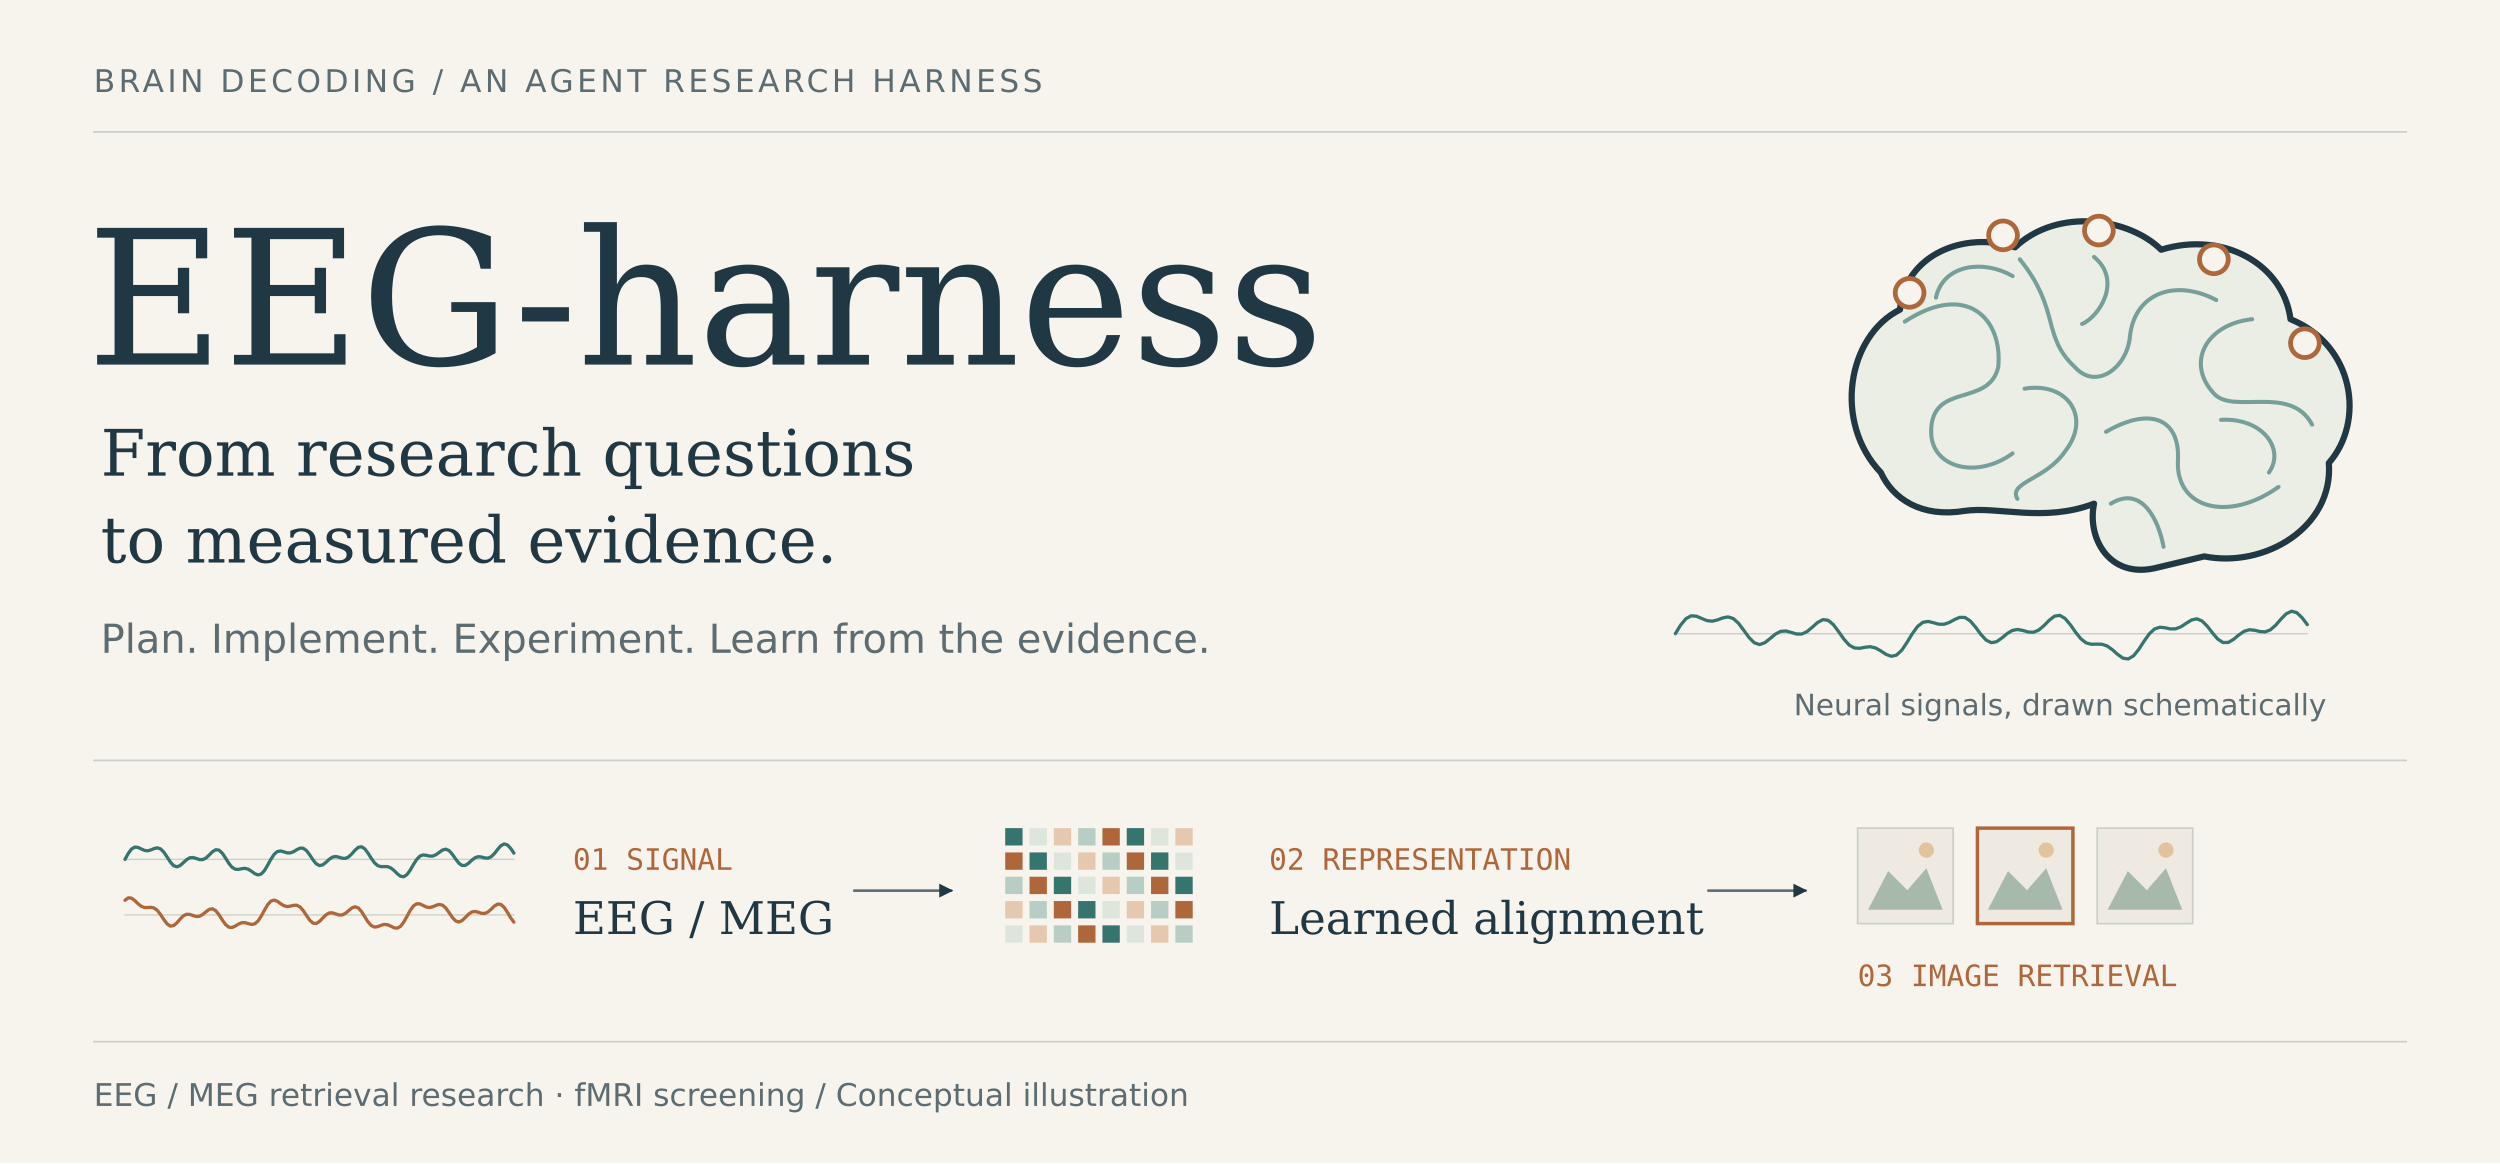
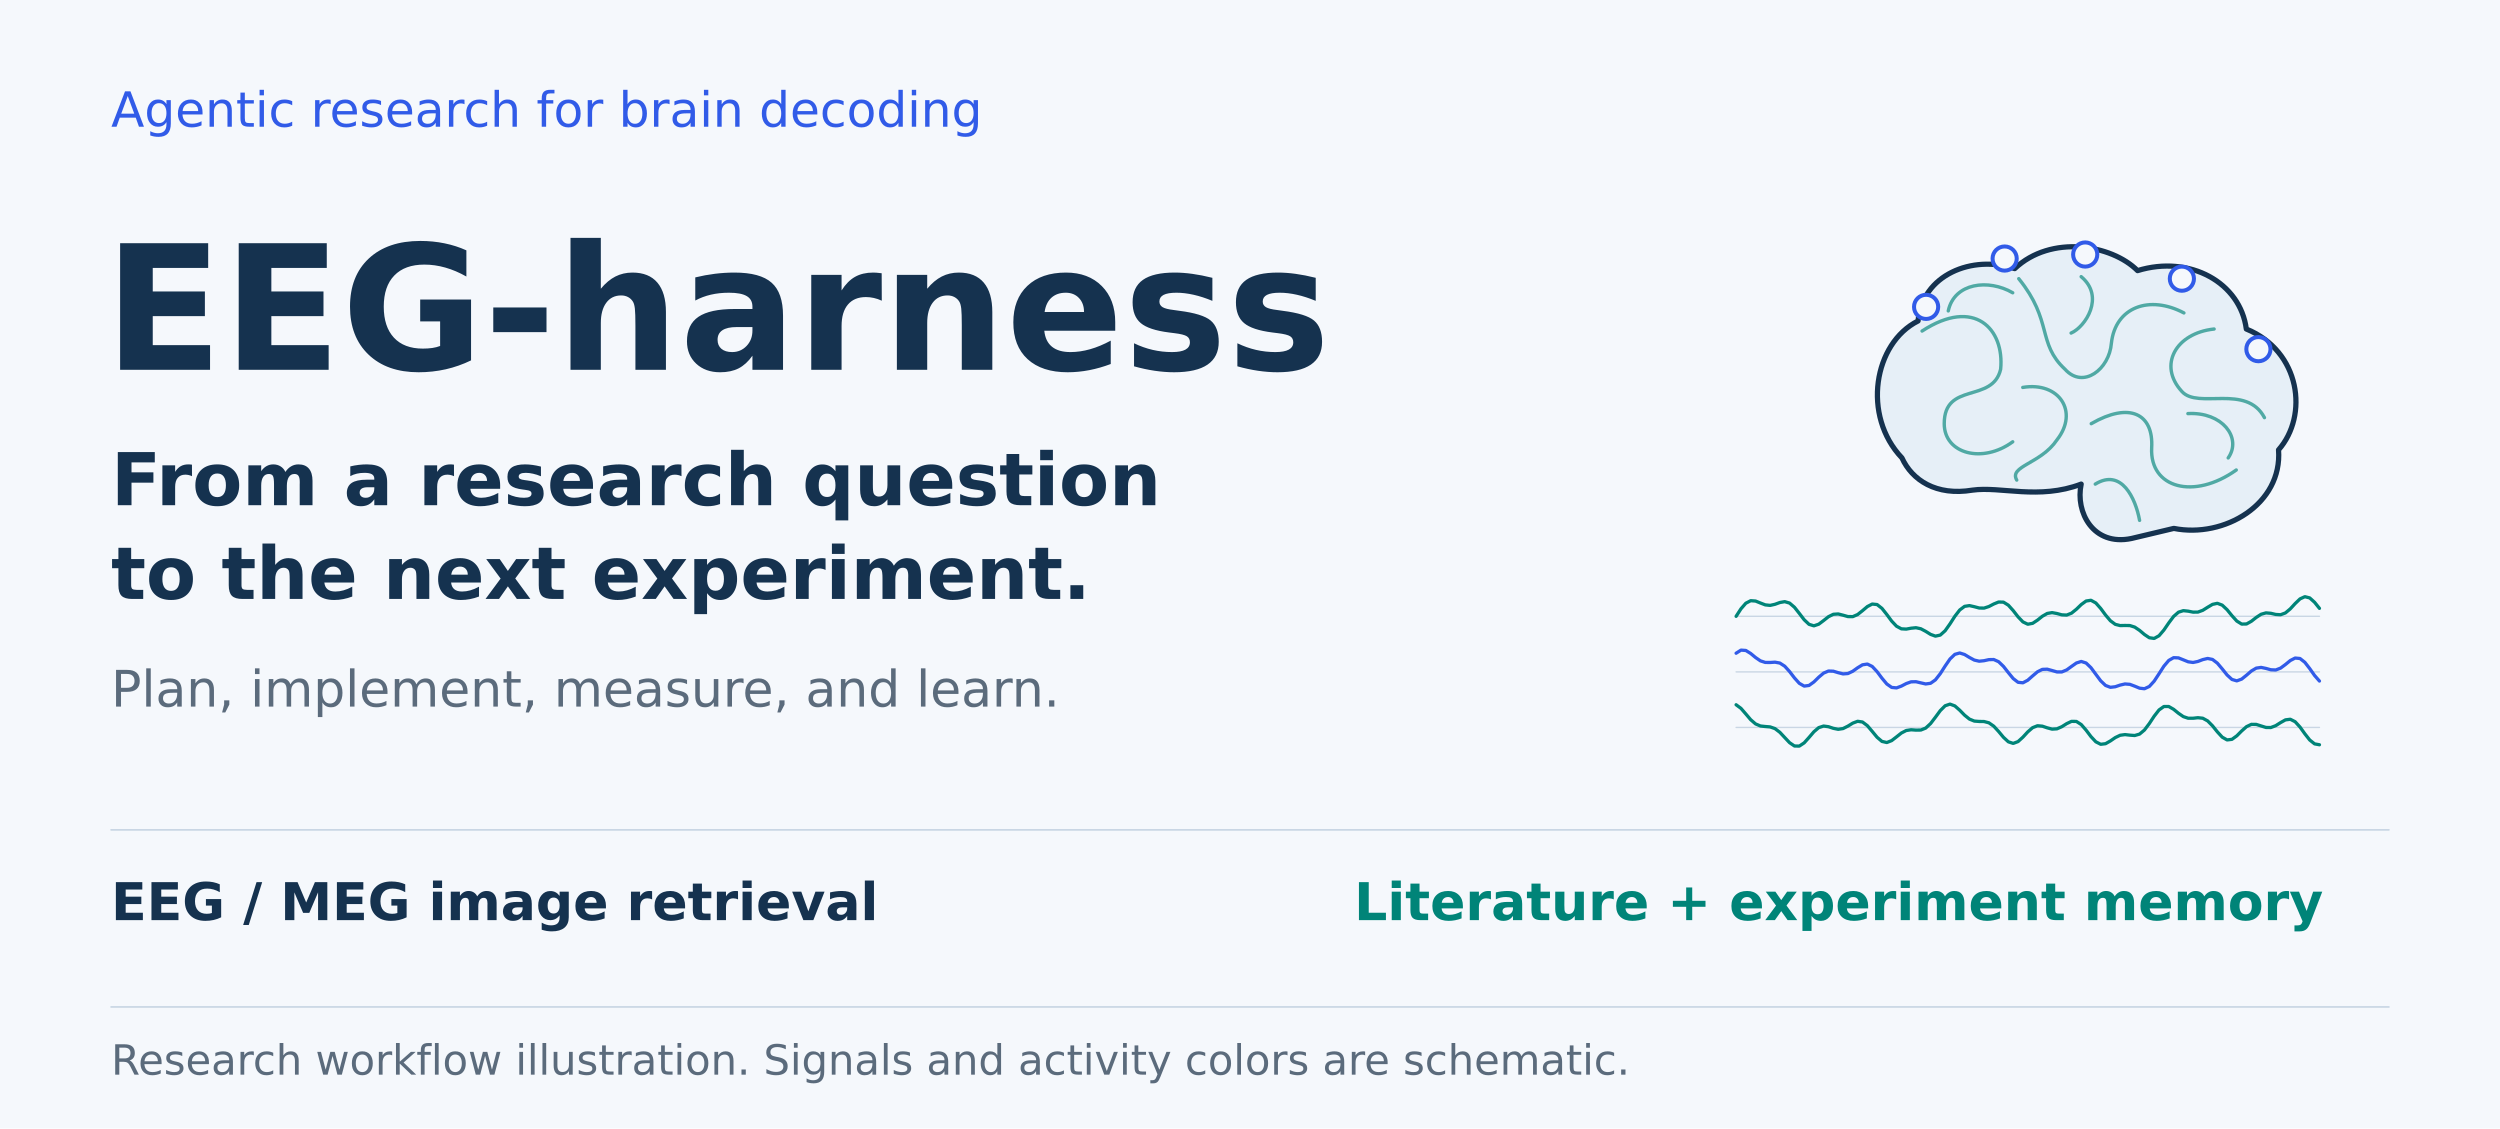
- <svg xmlns="http://www.w3.org/2000/svg" width="1440" height="670" viewBox="0 0 1440 670" role="img" aria-labelledby="title desc">
+ <svg xmlns="http://www.w3.org/2000/svg" width="1440" height="650" viewBox="0 0 1440 650" role="img" aria-labelledby="title desc">
  <defs>
    <marker id="arrow-ink" markerWidth="9" markerHeight="9" refX="7" refY="4" orient="auto" markerUnits="userSpaceOnUse">
-       <path d="M0 0 L8 4 L0 8" fill="#203744" />
+       <path d="M0 0 L8 4 L0 8" fill="#15324F" />
    </marker>
    <marker id="arrow-teal" markerWidth="9" markerHeight="9" refX="7" refY="4" orient="auto" markerUnits="userSpaceOnUse">
-       <path d="M0 0 L8 4 L0 8" fill="#35756E" />
+       <path d="M0 0 L8 4 L0 8" fill="#008478" />
    </marker>
-     <marker id="arrow-rust" markerWidth="9" markerHeight="9" refX="7" refY="4" orient="auto" markerUnits="userSpaceOnUse">
-       <path d="M0 0 L8 4 L0 8" fill="#AE663B" />
+     <marker id="arrow-blue" markerWidth="9" markerHeight="9" refX="7" refY="4" orient="auto" markerUnits="userSpaceOnUse">
+       <path d="M0 0 L8 4 L0 8" fill="#315BE8" />
    </marker>
  </defs>
-   <rect width="1440" height="670" fill="#F7F4EE" />
-   <text x="54" y="53" fill="#5C6C70" font-family="DejaVu Sans" font-size="18" font-weight="normal" text-anchor="start" letter-spacing="2">BRAIN DECODING  /  AN AGENT RESEARCH HARNESS</text>
-   <path d="M54 76 H1386" fill="none" stroke="#CCCFC7" stroke-width="1" stroke-linecap="round" stroke-linejoin="round" opacity="1" />
-   <text x="50" y="210" fill="#203744" font-family="DejaVu Serif" font-size="108" font-weight="normal" text-anchor="start" letter-spacing="0">EEG-harness</text>
-   <text x="58" y="274" fill="#203744" font-family="DejaVu Serif" font-size="37" font-weight="normal" text-anchor="start" letter-spacing="0">From research questions</text>
-   <text x="58" y="324" fill="#203744" font-family="DejaVu Serif" font-size="37" font-weight="normal" text-anchor="start" letter-spacing="0">to measured evidence.</text>
-   <text x="58" y="376" fill="#5C6C70" font-family="DejaVu Sans" font-size="23" font-weight="normal" text-anchor="start" letter-spacing="0">Plan. Implement. Experiment. Learn from the evidence.</text>
-   <g transform="translate(1053 119) scale(1.38)">
-     <path d="M22 111 C2 90 8 54 30 43 C32 20 57 10 78 17 C96 0 126 5 139 18 C165 10 190 24 193 47 C220 58 224 90 209 107 C211 134 182 151 157 146 L136 151 C117 155 108 138 111 124 C90 132 71 125 57 127 C39 130 27 122 22 111 Z" fill="#EBEEE5" stroke="#203744" stroke-width="2.6" stroke-linecap="round" stroke-linejoin="round" opacity="1" />
-     <path d="M32 48 C58 31 73 47 71 67 C67 84 43 73 43 94 C43 109 62 114 77 103" fill="none" stroke="#35756E" stroke-width="1.7" stroke-linecap="round" stroke-linejoin="round" opacity="0.65" />
-     <path d="M80 22 C97 43 89 54 103 67 C112 77 125 67 126 54 C128 36 145 30 162 39" fill="none" stroke="#35756E" stroke-width="1.7" stroke-linecap="round" stroke-linejoin="round" opacity="0.65" />
-     <path d="M45 38 C48 24 65 22 77 29" fill="none" stroke="#35756E" stroke-width="1.7" stroke-linecap="round" stroke-linejoin="round" opacity="0.65" />
-     <path d="M111 21 C123 31 113 46 106 49" fill="none" stroke="#35756E" stroke-width="1.7" stroke-linecap="round" stroke-linejoin="round" opacity="0.65" />
-     <path d="M177 47 C158 49 149 65 161 78 C169 87 193 74 202 91" fill="none" stroke="#35756E" stroke-width="1.7" stroke-linecap="round" stroke-linejoin="round" opacity="0.65" />
-     <path d="M82 76 C100 73 110 88 99 102 C91 114 75 115 79 122" fill="none" stroke="#35756E" stroke-width="1.7" stroke-linecap="round" stroke-linejoin="round" opacity="0.65" />
-     <path d="M116 94 C135 83 147 89 146 106 C145 126 167 132 188 117" fill="none" stroke="#35756E" stroke-width="1.7" stroke-linecap="round" stroke-linejoin="round" opacity="0.65" />
-     <path d="M164 89 C181 88 191 101 184 111" fill="none" stroke="#35756E" stroke-width="1.7" stroke-linecap="round" stroke-linejoin="round" opacity="0.65" />
-     <path d="M118 124 C131 116 138 131 140 142" fill="none" stroke="#35756E" stroke-width="1.7" stroke-linecap="round" stroke-linejoin="round" opacity="0.65" />
-     <circle cx="34" cy="36" r="6" fill="#F7F4EE" stroke="#AE663B" stroke-width="2" />
-     <circle cx="73" cy="12" r="6" fill="#F7F4EE" stroke="#AE663B" stroke-width="2" />
-     <circle cx="113" cy="10" r="6" fill="#F7F4EE" stroke="#AE663B" stroke-width="2" />
-     <circle cx="161" cy="22" r="6" fill="#F7F4EE" stroke="#AE663B" stroke-width="2" />
-     <circle cx="199" cy="57" r="6" fill="#F7F4EE" stroke="#AE663B" stroke-width="2" />
+   <rect width="1440" height="650" fill="#F5F8FC" />
+   <text x="64" y="73" fill="#315BE8" font-family="DejaVu Sans" font-size="28" font-weight="normal" text-anchor="start" letter-spacing="0">Agentic research for brain decoding</text>
+   <text x="60" y="213" fill="#15324F" font-family="DejaVu Sans" font-size="100" font-weight="bold" text-anchor="start" letter-spacing="0">EEG-harness</text>
+   <text x="64" y="291" fill="#15324F" font-family="DejaVu Sans" font-size="42" font-weight="bold" text-anchor="start" letter-spacing="0">From a research question</text>
+   <text x="64" y="345" fill="#15324F" font-family="DejaVu Sans" font-size="42" font-weight="bold" text-anchor="start" letter-spacing="0">to the next experiment.</text>
+   <text x="64" y="407" fill="#5B6B7C" font-family="DejaVu Sans" font-size="29" font-weight="normal" text-anchor="start" letter-spacing="0">Plan, implement, measure, and learn.</text>
+   <g transform="translate(1070 135) scale(1.16)">
+     <path d="M22 111 C2 90 8 54 30 43 C32 20 57 10 78 17 C96 0 126 5 139 18 C165 10 190 24 193 47 C220 58 224 90 209 107 C211 134 182 151 157 146 L136 151 C117 155 108 138 111 124 C90 132 71 125 57 127 C39 130 27 122 22 111 Z" fill="#E6EFF7" stroke="#15324F" stroke-width="2.6" stroke-linecap="round" stroke-linejoin="round" opacity="1" />
+     <path d="M32 48 C58 31 73 47 71 67 C67 84 43 73 43 94 C43 109 62 114 77 103" fill="none" stroke="#008478" stroke-width="1.7" stroke-linecap="round" stroke-linejoin="round" opacity="0.65" />
+     <path d="M80 22 C97 43 89 54 103 67 C112 77 125 67 126 54 C128 36 145 30 162 39" fill="none" stroke="#008478" stroke-width="1.7" stroke-linecap="round" stroke-linejoin="round" opacity="0.65" />
+     <path d="M45 38 C48 24 65 22 77 29" fill="none" stroke="#008478" stroke-width="1.7" stroke-linecap="round" stroke-linejoin="round" opacity="0.65" />
+     <path d="M111 21 C123 31 113 46 106 49" fill="none" stroke="#008478" stroke-width="1.7" stroke-linecap="round" stroke-linejoin="round" opacity="0.65" />
+     <path d="M177 47 C158 49 149 65 161 78 C169 87 193 74 202 91" fill="none" stroke="#008478" stroke-width="1.7" stroke-linecap="round" stroke-linejoin="round" opacity="0.65" />
+     <path d="M82 76 C100 73 110 88 99 102 C91 114 75 115 79 122" fill="none" stroke="#008478" stroke-width="1.7" stroke-linecap="round" stroke-linejoin="round" opacity="0.65" />
+     <path d="M116 94 C135 83 147 89 146 106 C145 126 167 132 188 117" fill="none" stroke="#008478" stroke-width="1.7" stroke-linecap="round" stroke-linejoin="round" opacity="0.65" />
+     <path d="M164 89 C181 88 191 101 184 111" fill="none" stroke="#008478" stroke-width="1.7" stroke-linecap="round" stroke-linejoin="round" opacity="0.65" />
+     <path d="M118 124 C131 116 138 131 140 142" fill="none" stroke="#008478" stroke-width="1.7" stroke-linecap="round" stroke-linejoin="round" opacity="0.65" />
+     <circle cx="34" cy="36" r="6" fill="#F5F8FC" stroke="#315BE8" stroke-width="2" />
+     <circle cx="73" cy="12" r="6" fill="#F5F8FC" stroke="#315BE8" stroke-width="2" />
+     <circle cx="113" cy="10" r="6" fill="#F5F8FC" stroke="#315BE8" stroke-width="2" />
+     <circle cx="161" cy="22" r="6" fill="#F5F8FC" stroke="#315BE8" stroke-width="2" />
+     <circle cx="199" cy="57" r="6" fill="#F5F8FC" stroke="#315BE8" stroke-width="2" />
  </g>
-   <path d="M965 365 H1329" fill="none" stroke="#CCCFC7" stroke-width="0.8" stroke-linecap="round" stroke-linejoin="round" opacity="1" />
-   <path d="M965.00 365.00 L968.03 360.05 L971.07 356.38 L974.10 354.71 L977.13 354.94 L980.17 356.24 L983.20 357.47 L986.23 357.80 L989.27 357.08 L992.30 355.92 L995.33 355.34 L998.37 356.28 L1001.40 359.03 L1004.43 363.07 L1007.47 367.25 L1010.50 370.27 L1013.53 371.26 L1016.57 370.18 L1019.60 367.77 L1022.63 365.25 L1025.67 363.66 L1028.70 363.45 L1031.73 364.26 L1034.77 365.18 L1037.80 365.20 L1040.83 363.82 L1043.87 361.29 L1046.90 358.58 L1049.93 356.92 L1052.97 357.25 L1056.00 359.77 L1059.03 363.80 L1062.07 368.13 L1065.10 371.52 L1068.13 373.24 L1071.17 373.42 L1074.20 372.82 L1077.23 372.51 L1080.27 373.19 L1083.30 374.89 L1086.33 376.89 L1089.37 378.04 L1092.40 377.35 L1095.43 374.49 L1098.47 369.97 L1101.50 364.98 L1104.53 360.83 L1107.57 358.45 L1110.60 357.95 L1113.63 358.67 L1116.67 359.52 L1119.70 359.59 L1122.73 358.56 L1125.77 356.89 L1128.80 355.59 L1131.83 355.67 L1134.87 357.66 L1137.90 361.23 L1140.93 365.34 L1143.97 368.67 L1147.00 370.20 L1150.03 369.62 L1153.07 367.50 L1156.10 364.96 L1159.13 363.11 L1162.17 362.57 L1165.20 363.15 L1168.23 364.03 L1171.27 364.18 L1174.30 362.92 L1177.33 360.34 L1180.37 357.25 L1183.40 354.92 L1186.43 354.43 L1189.47 356.22 L1192.50 359.83 L1195.53 364.16 L1198.57 367.93 L1201.60 370.28 L1204.63 371.10 L1207.67 371.02 L1210.70 371.08 L1213.73 372.10 L1216.77 374.26 L1219.80 376.96 L1222.83 379.10 L1225.87 379.56 L1228.90 377.78 L1231.93 374.03 L1234.97 369.35 L1238.00 365.08 L1241.03 362.27 L1244.07 361.28 L1247.10 361.60 L1250.13 362.25 L1253.17 362.21 L1256.20 361.04 L1259.23 359.04 L1262.27 357.14 L1265.30 356.44 L1268.33 357.64 L1271.37 360.65 L1274.40 364.58 L1277.43 368.12 L1280.47 370.11 L1283.50 370.04 L1286.53 368.25 L1289.57 365.73 L1292.60 363.64 L1295.63 362.74 L1298.67 363.02 L1301.70 363.77 L1304.73 363.96 L1307.77 362.77 L1310.80 360.10 L1313.83 356.61 L1316.87 353.54 L1319.90 352.07 L1322.93 352.88 L1325.97 355.76 L1329.00 359.76" fill="none" stroke="#35756E" stroke-width="1.9" stroke-linecap="round" stroke-linejoin="round" opacity="1" />
-   <text x="1340" y="412" fill="#5C6C70" font-family="DejaVu Sans" font-size="17" font-weight="normal" text-anchor="end" letter-spacing="0">Neural signals, drawn schematically</text>
-   <path d="M54 438 H1386" fill="none" stroke="#CCCFC7" stroke-width="1" stroke-linecap="round" stroke-linejoin="round" opacity="1" />
-   <path d="M72 495 H296" fill="none" stroke="#CCCFC7" stroke-width="0.8" stroke-linecap="round" stroke-linejoin="round" opacity="1" />
-   <path d="M72.00 495.00 L73.87 491.60 L75.73 489.07 L77.60 487.93 L79.47 488.09 L81.33 488.98 L83.20 489.83 L85.07 490.05 L86.93 489.56 L88.80 488.76 L90.67 488.36 L92.53 489.00 L94.40 490.89 L96.27 493.67 L98.13 496.55 L100.00 498.62 L101.87 499.30 L103.73 498.56 L105.60 496.91 L107.47 495.17 L109.33 494.08 L111.20 493.93 L113.07 494.49 L114.93 495.12 L116.80 495.14 L118.67 494.19 L120.53 492.45 L122.40 490.58 L124.27 489.44 L126.13 489.67 L128.00 491.40 L129.87 494.18 L131.73 497.15 L133.60 499.48 L135.47 500.67 L137.33 500.79 L139.20 500.38 L141.07 500.16 L142.93 500.63 L144.80 501.80 L146.67 503.17 L148.53 503.96 L150.40 503.49 L152.27 501.53 L154.13 498.42 L156.00 494.98 L157.87 492.13 L159.73 490.49 L161.60 490.15 L163.47 490.65 L165.33 491.24 L167.20 491.28 L169.07 490.57 L170.93 489.42 L172.80 488.53 L174.67 488.59 L176.53 489.95 L178.40 492.41 L180.27 495.23 L182.13 497.53 L184.00 498.57 L185.87 498.18 L187.73 496.72 L189.60 494.97 L191.47 493.70 L193.33 493.33 L195.20 493.73 L197.07 494.33 L198.93 494.44 L200.80 493.57 L202.67 491.79 L204.53 489.67 L206.40 488.07 L208.27 487.74 L210.13 488.96 L212.00 491.44 L213.87 494.42 L215.73 497.01 L217.60 498.63 L219.47 499.19 L221.33 499.14 L223.20 499.18 L225.07 499.88 L226.93 501.36 L228.80 503.22 L230.67 504.70 L232.53 505.01 L234.40 503.78 L236.27 501.21 L238.13 497.99 L240.00 495.05 L241.87 493.13 L243.73 492.44 L245.60 492.66 L247.47 493.11 L249.33 493.08 L251.20 492.28 L253.07 490.90 L254.93 489.60 L256.80 489.12 L258.67 489.94 L260.53 492.01 L262.40 494.71 L264.27 497.15 L266.13 498.52 L268.00 498.47 L269.87 497.23 L271.73 495.50 L273.60 494.07 L275.47 493.44 L277.33 493.64 L279.20 494.15 L281.07 494.28 L282.93 493.47 L284.80 491.63 L286.67 489.23 L288.53 487.12 L290.40 486.11 L292.27 486.67 L294.13 488.65 L296.00 491.40" fill="none" stroke="#35756E" stroke-width="1.9" stroke-linecap="round" stroke-linejoin="round" opacity="1" />
-   <path d="M72 527 H296" fill="none" stroke="#CCCFC7" stroke-width="0.8" stroke-linecap="round" stroke-linejoin="round" opacity="1" />
-   <path d="M72.00 518.56 L73.87 517.16 L75.73 517.31 L77.60 518.68 L79.47 520.51 L81.33 522.01 L83.20 522.73 L85.07 522.75 L86.93 522.61 L88.80 523.01 L90.67 524.43 L92.53 526.86 L94.40 529.72 L96.27 532.18 L98.13 533.43 L100.00 533.14 L101.87 531.56 L103.73 529.41 L105.60 527.55 L107.47 526.62 L109.33 526.69 L111.20 527.36 L113.07 527.92 L114.93 527.76 L116.80 526.71 L118.67 525.14 L120.53 523.80 L122.40 523.46 L124.27 524.55 L126.13 526.90 L128.00 529.85 L129.87 532.47 L131.73 534.03 L133.60 534.25 L135.47 533.44 L137.33 532.29 L139.20 531.50 L141.07 531.45 L142.93 531.98 L144.80 532.46 L146.67 532.17 L148.53 530.61 L150.40 527.81 L152.27 524.36 L154.13 521.17 L156.00 519.06 L157.87 518.45 L159.73 519.14 L161.60 520.48 L163.47 521.67 L165.33 522.17 L167.20 521.95 L169.07 521.46 L170.93 521.42 L172.80 522.40 L174.67 524.51 L176.53 527.33 L178.40 530.02 L180.27 531.72 L182.13 531.94 L184.00 530.77 L185.87 528.83 L187.73 526.96 L189.60 525.87 L191.47 525.78 L193.33 526.39 L195.20 527.02 L197.07 527.03 L198.93 526.12 L200.80 524.54 L202.67 522.99 L204.53 522.29 L206.40 522.99 L208.27 525.11 L210.13 528.09 L212.00 531.05 L213.87 533.15 L215.73 533.99 L217.60 533.73 L219.47 532.98 L221.33 532.47 L223.20 532.65 L225.07 533.46 L226.93 534.38 L228.80 534.63 L230.67 533.61 L232.53 531.20 L234.40 527.85 L236.27 524.42 L238.13 521.82 L240.00 520.57 L241.87 520.67 L243.73 521.55 L245.60 522.44 L247.47 522.74 L249.33 522.28 L251.20 521.45 L253.07 520.93 L254.93 521.38 L256.80 523.06 L258.67 525.66 L260.53 528.41 L262.40 530.42 L264.27 531.07 L266.13 530.27 L268.00 528.50 L269.87 526.60 L271.73 525.30 L273.60 524.98 L275.47 525.43 L277.33 526.05 L279.20 526.14 L281.07 525.31 L282.93 523.67 L284.80 521.87 L286.67 520.74 L288.53 520.95 L290.40 522.68 L292.27 525.52 L294.13 528.63 L296.00 531.15" fill="none" stroke="#AE663B" stroke-width="1.9" stroke-linecap="round" stroke-linejoin="round" opacity="1" />
-   <text x="330" y="501" fill="#AE663B" font-family="DejaVu Sans Mono" font-size="17" font-weight="normal" text-anchor="start" letter-spacing="0">01  SIGNAL</text>
-   <text x="330" y="538" fill="#203744" font-family="DejaVu Serif" font-size="26" font-weight="normal" text-anchor="start" letter-spacing="0">EEG / MEG</text>
-   <path d="M492 513 H548" fill="none" stroke="#5C6C70" stroke-width="1.5" stroke-linecap="round" stroke-linejoin="round" opacity="1" marker-end="url(#arrow-ink)" />
-   <rect x="579" y="477" width="10" height="10" rx="0" fill="#35756E" stroke="none" stroke-width="1.2" />
-   <rect x="593" y="477" width="10" height="10" rx="0" fill="#DEE6DC" stroke="none" stroke-width="1.2" />
-   <rect x="607" y="477" width="10" height="10" rx="0" fill="#E6C8AF" stroke="none" stroke-width="1.2" />
-   <rect x="621" y="477" width="10" height="10" rx="0" fill="#B8CEC4" stroke="none" stroke-width="1.2" />
-   <rect x="635" y="477" width="10" height="10" rx="0" fill="#AE663B" stroke="none" stroke-width="1.2" />
-   <rect x="649" y="477" width="10" height="10" rx="0" fill="#35756E" stroke="none" stroke-width="1.2" />
-   <rect x="663" y="477" width="10" height="10" rx="0" fill="#DEE6DC" stroke="none" stroke-width="1.2" />
-   <rect x="677" y="477" width="10" height="10" rx="0" fill="#E6C8AF" stroke="none" stroke-width="1.2" />
-   <rect x="579" y="491" width="10" height="10" rx="0" fill="#AE663B" stroke="none" stroke-width="1.2" />
-   <rect x="593" y="491" width="10" height="10" rx="0" fill="#35756E" stroke="none" stroke-width="1.2" />
-   <rect x="607" y="491" width="10" height="10" rx="0" fill="#DEE6DC" stroke="none" stroke-width="1.2" />
-   <rect x="621" y="491" width="10" height="10" rx="0" fill="#E6C8AF" stroke="none" stroke-width="1.2" />
-   <rect x="635" y="491" width="10" height="10" rx="0" fill="#B8CEC4" stroke="none" stroke-width="1.2" />
-   <rect x="649" y="491" width="10" height="10" rx="0" fill="#AE663B" stroke="none" stroke-width="1.2" />
-   <rect x="663" y="491" width="10" height="10" rx="0" fill="#35756E" stroke="none" stroke-width="1.2" />
-   <rect x="677" y="491" width="10" height="10" rx="0" fill="#DEE6DC" stroke="none" stroke-width="1.2" />
-   <rect x="579" y="505" width="10" height="10" rx="0" fill="#B8CEC4" stroke="none" stroke-width="1.2" />
-   <rect x="593" y="505" width="10" height="10" rx="0" fill="#AE663B" stroke="none" stroke-width="1.2" />
-   <rect x="607" y="505" width="10" height="10" rx="0" fill="#35756E" stroke="none" stroke-width="1.2" />
-   <rect x="621" y="505" width="10" height="10" rx="0" fill="#DEE6DC" stroke="none" stroke-width="1.2" />
-   <rect x="635" y="505" width="10" height="10" rx="0" fill="#E6C8AF" stroke="none" stroke-width="1.2" />
-   <rect x="649" y="505" width="10" height="10" rx="0" fill="#B8CEC4" stroke="none" stroke-width="1.2" />
-   <rect x="663" y="505" width="10" height="10" rx="0" fill="#AE663B" stroke="none" stroke-width="1.2" />
-   <rect x="677" y="505" width="10" height="10" rx="0" fill="#35756E" stroke="none" stroke-width="1.2" />
-   <rect x="579" y="519" width="10" height="10" rx="0" fill="#E6C8AF" stroke="none" stroke-width="1.2" />
-   <rect x="593" y="519" width="10" height="10" rx="0" fill="#B8CEC4" stroke="none" stroke-width="1.2" />
-   <rect x="607" y="519" width="10" height="10" rx="0" fill="#AE663B" stroke="none" stroke-width="1.2" />
-   <rect x="621" y="519" width="10" height="10" rx="0" fill="#35756E" stroke="none" stroke-width="1.2" />
-   <rect x="635" y="519" width="10" height="10" rx="0" fill="#DEE6DC" stroke="none" stroke-width="1.2" />
-   <rect x="649" y="519" width="10" height="10" rx="0" fill="#E6C8AF" stroke="none" stroke-width="1.2" />
-   <rect x="663" y="519" width="10" height="10" rx="0" fill="#B8CEC4" stroke="none" stroke-width="1.2" />
-   <rect x="677" y="519" width="10" height="10" rx="0" fill="#AE663B" stroke="none" stroke-width="1.2" />
-   <rect x="579" y="533" width="10" height="10" rx="0" fill="#DEE6DC" stroke="none" stroke-width="1.2" />
-   <rect x="593" y="533" width="10" height="10" rx="0" fill="#E6C8AF" stroke="none" stroke-width="1.2" />
-   <rect x="607" y="533" width="10" height="10" rx="0" fill="#B8CEC4" stroke="none" stroke-width="1.2" />
-   <rect x="621" y="533" width="10" height="10" rx="0" fill="#AE663B" stroke="none" stroke-width="1.2" />
-   <rect x="635" y="533" width="10" height="10" rx="0" fill="#35756E" stroke="none" stroke-width="1.2" />
-   <rect x="649" y="533" width="10" height="10" rx="0" fill="#DEE6DC" stroke="none" stroke-width="1.2" />
-   <rect x="663" y="533" width="10" height="10" rx="0" fill="#E6C8AF" stroke="none" stroke-width="1.2" />
-   <rect x="677" y="533" width="10" height="10" rx="0" fill="#B8CEC4" stroke="none" stroke-width="1.2" />
-   <text x="731" y="501" fill="#AE663B" font-family="DejaVu Sans Mono" font-size="17" font-weight="normal" text-anchor="start" letter-spacing="0">02  REPRESENTATION</text>
-   <text x="731" y="538" fill="#203744" font-family="DejaVu Serif" font-size="26" font-weight="normal" text-anchor="start" letter-spacing="0">Learned alignment</text>
-   <path d="M984 513 H1040" fill="none" stroke="#5C6C70" stroke-width="1.5" stroke-linecap="round" stroke-linejoin="round" opacity="1" marker-end="url(#arrow-ink)" />
-   <rect x="1070" y="477" width="55" height="55" rx="0" fill="#EEEAE1" stroke="#CCCFC7" stroke-width="1" />
-   <circle cx="1109.6" cy="489.65" r="4.4" fill="#E3C39D" stroke="none" stroke-width="1" />
-   <path d="M1076 524 L1087.6 501.75 L1098.6 512.75 L1109.6 500.1 L1119 524 Z" fill="#A7B9AA" stroke="none" stroke-width="0" stroke-linecap="round" stroke-linejoin="round" opacity="1" />
-   <rect x="1139" y="477" width="55" height="55" rx="0" fill="#EEEAE1" stroke="#AE663B" stroke-width="2" />
-   <circle cx="1178.6" cy="489.65" r="4.4" fill="#E3C39D" stroke="none" stroke-width="1" />
-   <path d="M1145 524 L1156.6 501.75 L1167.6 512.75 L1178.6 500.1 L1188 524 Z" fill="#A7B9AA" stroke="none" stroke-width="0" stroke-linecap="round" stroke-linejoin="round" opacity="1" />
-   <rect x="1208" y="477" width="55" height="55" rx="0" fill="#EEEAE1" stroke="#CCCFC7" stroke-width="1" />
-   <circle cx="1247.6" cy="489.65" r="4.4" fill="#E3C39D" stroke="none" stroke-width="1" />
-   <path d="M1214 524 L1225.6 501.75 L1236.6 512.75 L1247.6 500.1 L1257 524 Z" fill="#A7B9AA" stroke="none" stroke-width="0" stroke-linecap="round" stroke-linejoin="round" opacity="1" />
-   <text x="1070" y="568" fill="#AE663B" font-family="DejaVu Sans Mono" font-size="17" font-weight="normal" text-anchor="start" letter-spacing="0">03  IMAGE RETRIEVAL</text>
-   <path d="M54 600 H1386" fill="none" stroke="#CCCFC7" stroke-width="1" stroke-linecap="round" stroke-linejoin="round" opacity="1" />
-   <text x="54" y="637" fill="#5C6C70" font-family="DejaVu Sans" font-size="18" font-weight="normal" text-anchor="start" letter-spacing="0">EEG / MEG retrieval research   ·   fMRI screening   /   Conceptual illustration</text>
+   <path d="M1000 355 H1336" fill="none" stroke="#C9D6E4" stroke-width="0.8" stroke-linecap="round" stroke-linejoin="round" opacity="1" />
+   <path d="M1000.00 355.00 L1002.80 350.67 L1005.60 347.45 L1008.40 346.00 L1011.20 346.20 L1014.00 347.34 L1016.80 348.41 L1019.60 348.70 L1022.40 348.07 L1025.20 347.05 L1028.00 346.55 L1030.80 347.37 L1033.60 349.77 L1036.40 353.31 L1039.20 356.97 L1042.00 359.61 L1044.80 360.48 L1047.60 359.53 L1050.40 357.43 L1053.20 355.22 L1056.00 353.83 L1058.80 353.64 L1061.60 354.35 L1064.40 355.15 L1067.20 355.18 L1070.00 353.97 L1072.80 351.75 L1075.60 349.38 L1078.40 347.93 L1081.20 348.22 L1084.00 350.42 L1086.80 353.95 L1089.60 357.74 L1092.40 360.70 L1095.20 362.21 L1098.00 362.36 L1100.80 361.85 L1103.60 361.57 L1106.40 362.17 L1109.20 363.66 L1112.00 365.40 L1114.80 366.41 L1117.60 365.81 L1120.40 363.30 L1123.20 359.35 L1126.00 354.98 L1128.80 351.35 L1131.60 349.26 L1134.40 348.83 L1137.20 349.46 L1140.00 350.21 L1142.80 350.27 L1145.60 349.36 L1148.40 347.90 L1151.20 346.76 L1154.00 346.84 L1156.80 348.58 L1159.60 351.70 L1162.40 355.30 L1165.20 358.21 L1168.00 359.55 L1170.80 359.04 L1173.60 357.19 L1176.40 354.96 L1179.20 353.35 L1182.00 352.87 L1184.80 353.38 L1187.60 354.15 L1190.40 354.28 L1193.20 353.18 L1196.00 350.92 L1198.80 348.22 L1201.60 346.18 L1204.40 345.76 L1207.20 347.31 L1210.00 350.47 L1212.80 354.26 L1215.60 357.56 L1218.40 359.62 L1221.20 360.33 L1224.00 360.27 L1226.80 360.32 L1229.60 361.21 L1232.40 363.10 L1235.20 365.47 L1238.00 367.34 L1240.80 367.74 L1243.60 366.18 L1246.40 362.90 L1249.20 358.81 L1252.00 355.07 L1254.80 352.62 L1257.60 351.74 L1260.40 352.03 L1263.20 352.59 L1266.00 352.56 L1268.80 351.54 L1271.60 349.78 L1274.40 348.12 L1277.20 347.51 L1280.00 348.56 L1282.80 351.19 L1285.60 354.63 L1288.40 357.73 L1291.20 359.47 L1294.00 359.41 L1296.80 357.84 L1299.60 355.64 L1302.40 353.81 L1305.20 353.02 L1308.00 353.26 L1310.80 353.92 L1313.60 354.09 L1316.40 353.05 L1319.20 350.71 L1322.00 347.66 L1324.80 344.97 L1327.60 343.69 L1330.40 344.40 L1333.20 346.92 L1336.00 350.41" fill="none" stroke="#008478" stroke-width="1.9" stroke-linecap="round" stroke-linejoin="round" opacity="1" />
+   <path d="M1000 387 H1336" fill="none" stroke="#C9D6E4" stroke-width="0.8" stroke-linecap="round" stroke-linejoin="round" opacity="1" />
+   <path d="M1000.00 376.25 L1002.80 374.47 L1005.60 374.67 L1008.40 376.41 L1011.20 378.73 L1014.00 380.65 L1016.80 381.56 L1019.60 381.59 L1022.40 381.41 L1025.20 381.92 L1028.00 383.73 L1030.80 386.82 L1033.60 390.47 L1036.40 393.59 L1039.20 395.19 L1042.00 394.82 L1044.80 392.80 L1047.60 390.06 L1050.40 387.70 L1053.20 386.51 L1056.00 386.61 L1058.80 387.46 L1061.60 388.17 L1064.40 387.96 L1067.20 386.63 L1070.00 384.63 L1072.80 382.93 L1075.60 382.50 L1078.40 383.88 L1081.20 386.88 L1084.00 390.63 L1086.80 393.97 L1089.60 395.95 L1092.40 396.23 L1095.20 395.19 L1098.00 393.73 L1100.80 392.73 L1103.60 392.67 L1106.40 393.33 L1109.20 393.96 L1112.00 393.58 L1114.80 391.60 L1117.60 388.03 L1120.40 383.64 L1123.20 379.58 L1126.00 376.90 L1128.80 376.12 L1131.60 377.00 L1134.40 378.70 L1137.20 380.21 L1140.00 380.85 L1142.80 380.57 L1145.60 379.95 L1148.40 379.89 L1151.20 381.14 L1154.00 383.84 L1156.80 387.42 L1159.60 390.84 L1162.40 393.01 L1165.20 393.29 L1168.00 391.80 L1170.80 389.32 L1173.60 386.95 L1176.40 385.56 L1179.20 385.45 L1182.00 386.22 L1184.80 387.03 L1187.60 387.04 L1190.40 385.88 L1193.20 383.86 L1196.00 381.89 L1198.80 381.00 L1201.60 381.90 L1204.40 384.60 L1207.20 388.39 L1210.00 392.15 L1212.80 394.82 L1215.60 395.89 L1218.40 395.56 L1221.20 394.61 L1224.00 393.96 L1226.80 394.18 L1229.60 395.23 L1232.40 396.39 L1235.20 396.71 L1238.00 395.41 L1240.80 392.34 L1243.60 388.08 L1246.40 383.72 L1249.20 380.41 L1252.00 378.82 L1254.80 378.94 L1257.60 380.06 L1260.40 381.20 L1263.20 381.58 L1266.00 381.00 L1268.80 379.93 L1271.60 379.27 L1274.40 379.84 L1277.20 381.98 L1280.00 385.29 L1282.80 388.79 L1285.60 391.36 L1288.40 392.18 L1291.20 391.16 L1294.00 388.91 L1296.80 386.49 L1299.60 384.84 L1302.40 384.43 L1305.20 385.01 L1308.00 385.79 L1310.80 385.91 L1313.60 384.84 L1316.40 382.77 L1319.20 380.47 L1322.00 379.03 L1324.80 379.30 L1327.60 381.50 L1330.40 385.11 L1333.20 389.08 L1336.00 392.28" fill="none" stroke="#315BE8" stroke-width="1.9" stroke-linecap="round" stroke-linejoin="round" opacity="1" />
+   <path d="M1000 419 H1336" fill="none" stroke="#C9D6E4" stroke-width="0.8" stroke-linecap="round" stroke-linejoin="round" opacity="1" />
+   <path d="M1000.00 405.94 L1002.80 408.02 L1005.60 411.25 L1008.40 414.55 L1011.20 416.97 L1014.00 418.17 L1016.80 418.47 L1019.60 418.70 L1022.40 419.68 L1025.20 421.81 L1028.00 424.81 L1030.80 427.79 L1033.60 429.69 L1036.40 429.75 L1039.20 427.89 L1042.00 424.77 L1044.80 421.49 L1047.60 419.11 L1050.40 418.20 L1053.20 418.58 L1056.00 419.52 L1058.80 420.08 L1061.60 419.65 L1064.40 418.24 L1067.20 416.52 L1070.00 415.46 L1072.80 415.88 L1075.60 417.99 L1078.40 421.28 L1081.20 424.67 L1084.00 427.05 L1086.80 427.69 L1089.60 426.59 L1092.40 424.43 L1095.20 422.21 L1098.00 420.77 L1100.80 420.35 L1103.60 420.55 L1106.40 420.50 L1109.20 419.37 L1112.00 416.79 L1114.80 413.13 L1117.60 409.32 L1120.40 406.52 L1123.20 405.57 L1126.00 406.61 L1128.80 409.08 L1131.60 411.94 L1134.40 414.20 L1137.20 415.34 L1140.00 415.56 L1142.80 415.60 L1145.60 416.33 L1148.40 418.28 L1151.20 421.33 L1154.00 424.69 L1156.80 427.28 L1159.60 428.20 L1162.40 427.15 L1165.20 424.60 L1168.00 421.55 L1170.80 419.13 L1173.60 418.03 L1176.40 418.28 L1179.20 419.23 L1182.00 419.98 L1184.80 419.81 L1187.60 418.58 L1190.40 416.82 L1193.20 415.50 L1196.00 415.55 L1198.80 417.35 L1201.60 420.58 L1204.40 424.28 L1207.20 427.28 L1210.00 428.71 L1212.80 428.37 L1215.60 426.77 L1218.40 424.85 L1221.20 423.51 L1224.00 423.13 L1226.80 423.45 L1229.60 423.65 L1232.40 422.84 L1235.20 420.49 L1238.00 416.77 L1240.80 412.53 L1243.60 408.93 L1246.40 406.95 L1249.20 406.95 L1252.00 408.56 L1254.80 410.84 L1257.60 412.77 L1260.40 413.71 L1263.20 413.71 L1266.00 413.40 L1268.80 413.70 L1271.60 415.24 L1274.40 418.07 L1277.20 421.55 L1280.00 424.60 L1282.80 426.20 L1285.60 425.86 L1288.40 423.84 L1291.20 421.03 L1294.00 418.55 L1296.80 417.22 L1299.60 417.26 L1302.40 418.15 L1305.20 419.02 L1308.00 419.06 L1310.80 417.99 L1313.60 416.22 L1316.40 414.65 L1319.20 414.29 L1322.00 415.71 L1324.80 418.78 L1327.60 422.68 L1330.40 426.24 L1333.20 428.47 L1336.00 428.98" fill="none" stroke="#008478" stroke-width="1.9" stroke-linecap="round" stroke-linejoin="round" opacity="1" />
+   <path d="M64 478 H1376" fill="none" stroke="#C9D6E4" stroke-width="1" stroke-linecap="round" stroke-linejoin="round" opacity="1" />
+   <text x="64" y="530" fill="#15324F" font-family="DejaVu Sans" font-size="30" font-weight="bold" text-anchor="start" letter-spacing="0">EEG / MEG image retrieval</text>
+   <text x="780" y="530" fill="#008478" font-family="DejaVu Sans" font-size="30" font-weight="bold" text-anchor="start" letter-spacing="0">Literature + experiment memory</text>
+   <path d="M64 580 H1376" fill="none" stroke="#C9D6E4" stroke-width="1" stroke-linecap="round" stroke-linejoin="round" opacity="1" />
+   <text x="64" y="619" fill="#5B6B7C" font-family="DejaVu Sans" font-size="24" font-weight="normal" text-anchor="start" letter-spacing="0">Research workflow illustration. Signals and activity colors are schematic.</text>
</svg>
